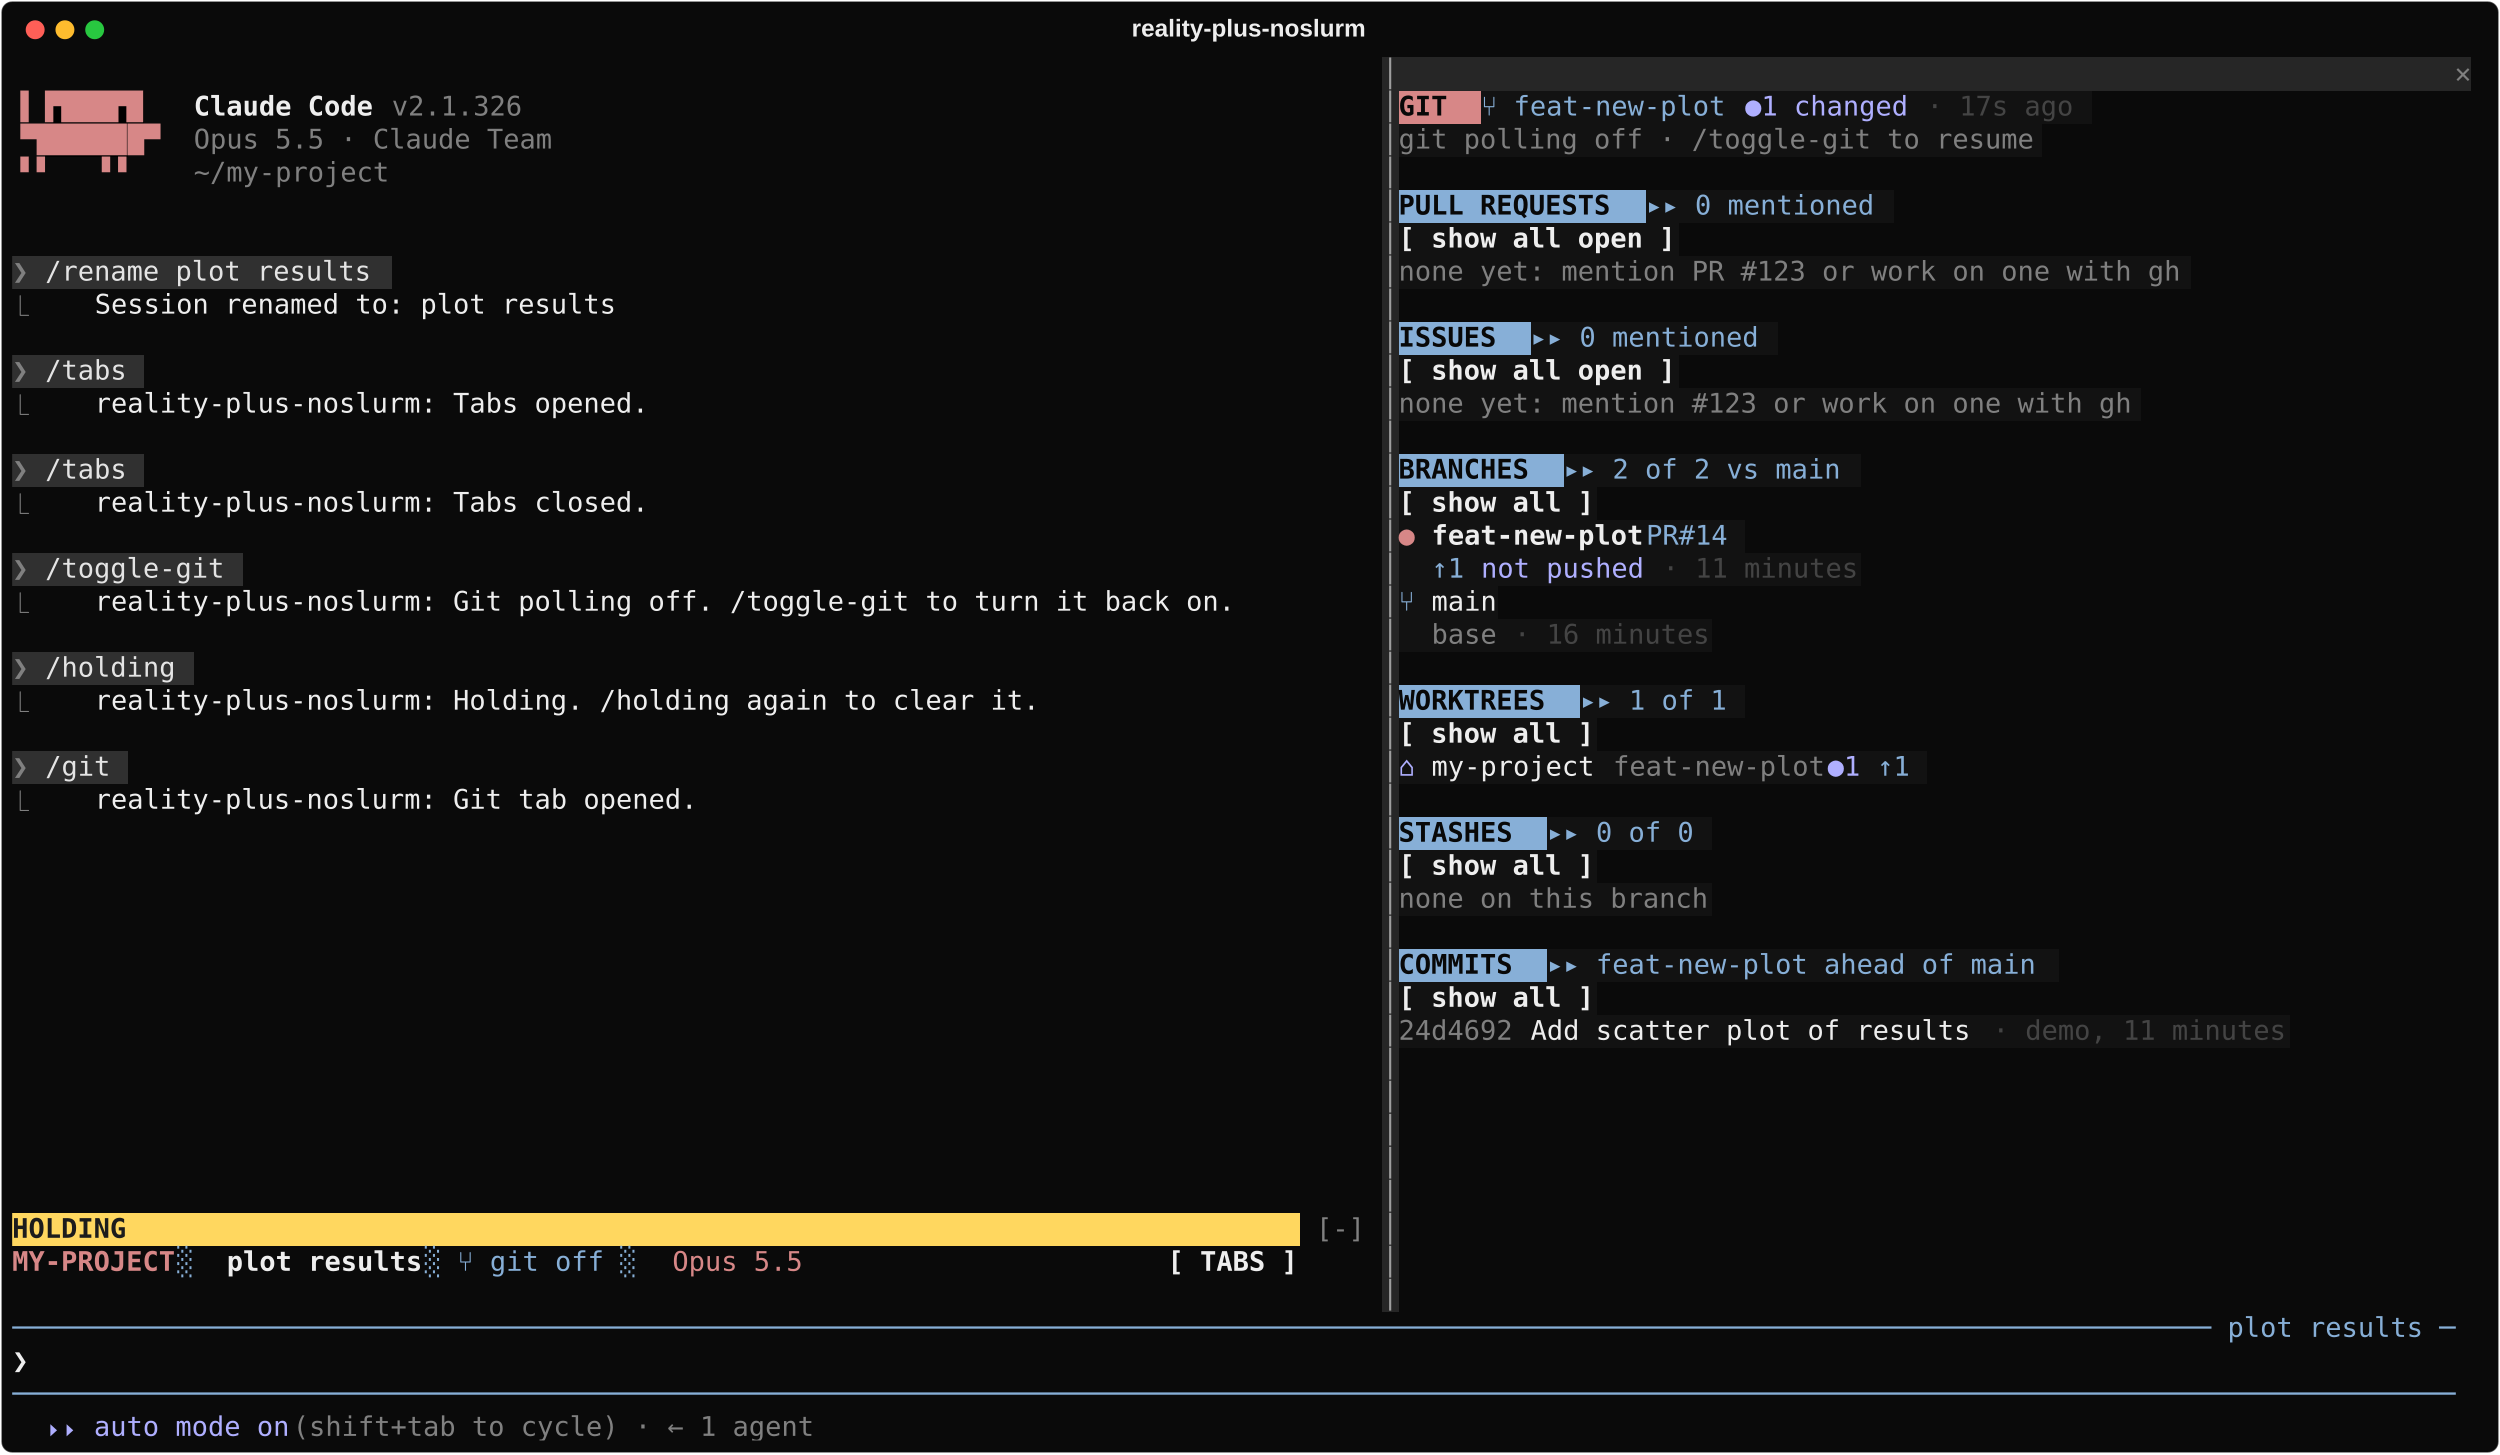
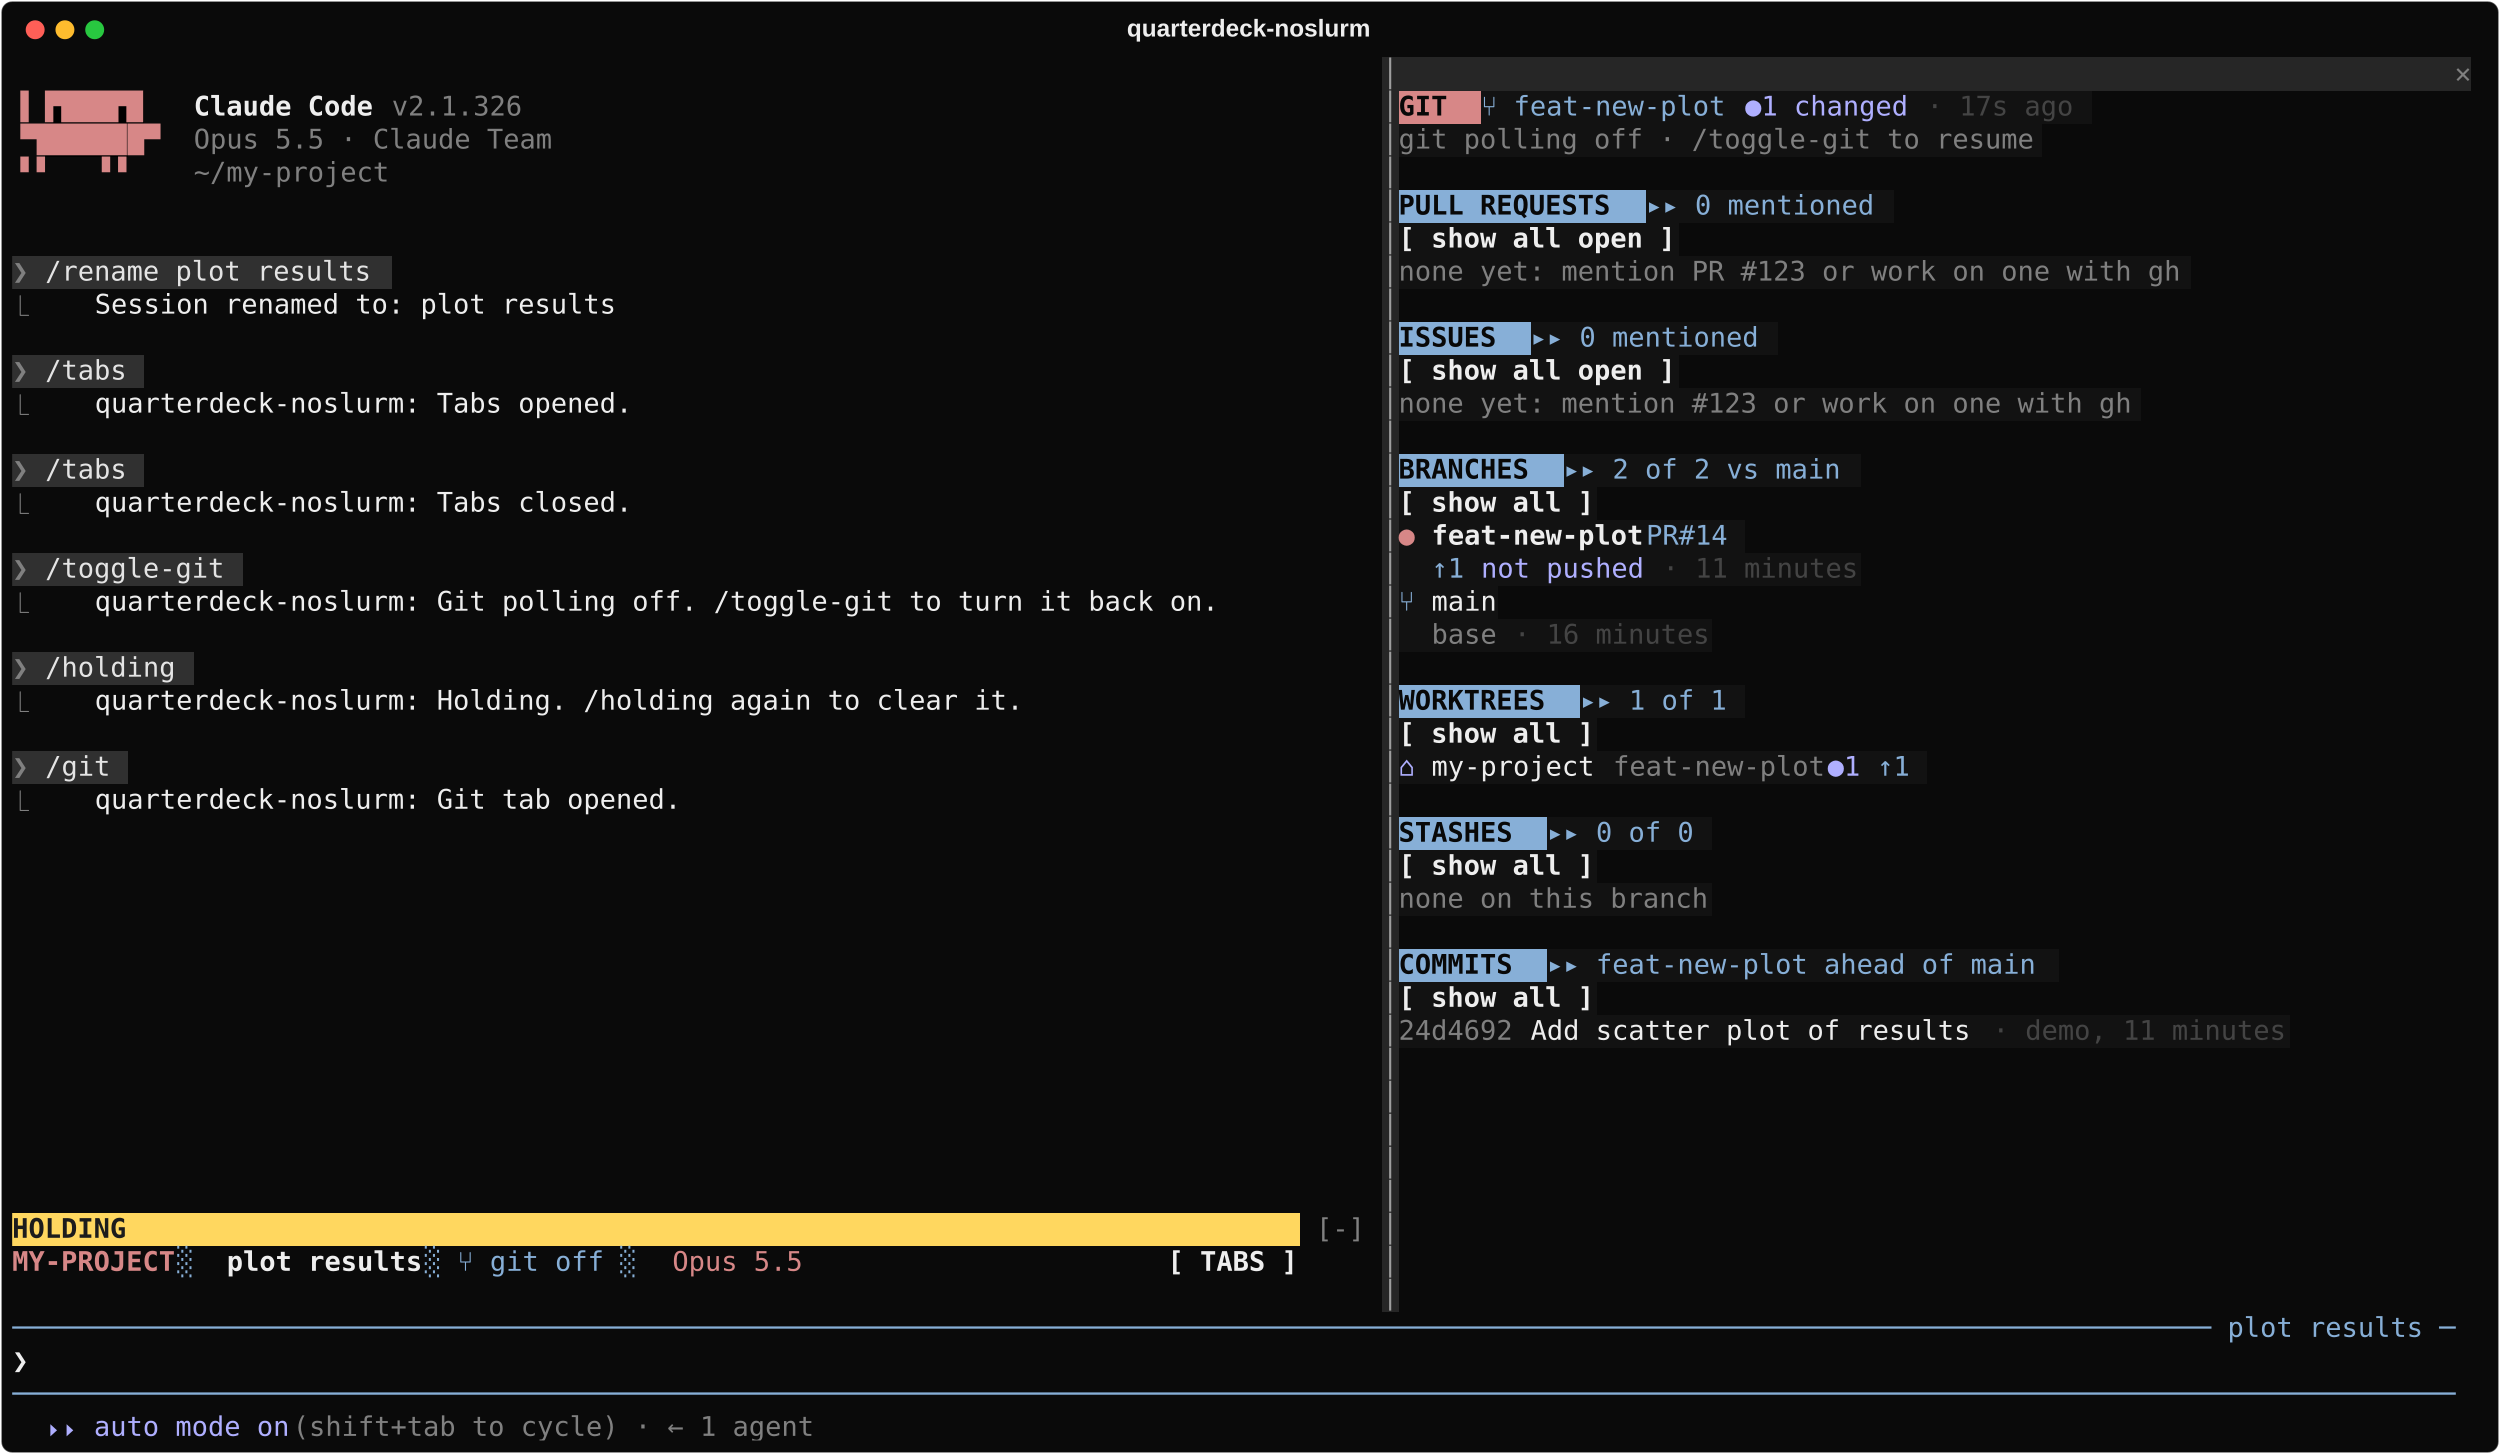
<svg xmlns="http://www.w3.org/2000/svg" class="rich-terminal" viewBox="0 0 1848 1074.8">
  <style>

    @font-face {
        font-family: "Fira Code";
        src: local("FiraCode-Regular"),
                url("https://cdnjs.cloudflare.com/ajax/libs/firacode/6.2.0/woff2/FiraCode-Regular.woff2") format("woff2"),
                url("https://cdnjs.cloudflare.com/ajax/libs/firacode/6.2.0/woff/FiraCode-Regular.woff") format("woff");
        font-style: normal;
        font-weight: 400;
    }
    @font-face {
        font-family: "Fira Code";
        src: local("FiraCode-Bold"),
                url("https://cdnjs.cloudflare.com/ajax/libs/firacode/6.2.0/woff2/FiraCode-Bold.woff2") format("woff2"),
                url("https://cdnjs.cloudflare.com/ajax/libs/firacode/6.2.0/woff/FiraCode-Bold.woff") format("woff");
        font-style: bold;
        font-weight: 700;
    }

    .terminal-2379753113-matrix {
        font-family: Fira Code, monospace;
        font-size: 20px;
        line-height: 24.4px;
        font-variant-east-asian: full-width;
    }

    .terminal-2379753113-title {
        font-size: 18px;
        font-weight: bold;
        font-family: arial;
    }

    .terminal-2379753113-r1 { fill: #eeeeee }
.terminal-2379753113-r2 { fill: #9e9e9e }
.terminal-2379753113-r3 { fill: #808080 }
.terminal-2379753113-r4 { fill: #d78787 }
.terminal-2379753113-r5 { fill: #eeeeee;font-weight: bold }
.terminal-2379753113-r6 { fill: #080808;font-weight: bold }
.terminal-2379753113-r7 { fill: #87afd7 }
.terminal-2379753113-r8 { fill: #afafff }
.terminal-2379753113-r9 { fill: #444444 }
.terminal-2379753113-r10 { fill: #e4e4e4 }
.terminal-2379753113-r11 { fill: #1c1c1c;font-weight: bold }
.terminal-2379753113-r12 { fill: #d78787;font-weight: bold }
    </style>
  <defs>
    <clipPath id="terminal-2379753113-clip-terminal">
      <rect x="0" y="0" width="1829.0" height="1023.8" />
    </clipPath>
    <clipPath id="terminal-2379753113-line-0">
      <rect x="0" y="1.5" width="1830" height="24.65" />
    </clipPath>
    <clipPath id="terminal-2379753113-line-1">
      <rect x="0" y="25.9" width="1830" height="24.65" />
    </clipPath>
    <clipPath id="terminal-2379753113-line-2">
      <rect x="0" y="50.3" width="1830" height="24.65" />
    </clipPath>
    <clipPath id="terminal-2379753113-line-3">
      <rect x="0" y="74.7" width="1830" height="24.65" />
    </clipPath>
    <clipPath id="terminal-2379753113-line-4">
      <rect x="0" y="99.1" width="1830" height="24.65" />
    </clipPath>
    <clipPath id="terminal-2379753113-line-5">
      <rect x="0" y="123.5" width="1830" height="24.65" />
    </clipPath>
    <clipPath id="terminal-2379753113-line-6">
      <rect x="0" y="147.9" width="1830" height="24.65" />
    </clipPath>
    <clipPath id="terminal-2379753113-line-7">
      <rect x="0" y="172.3" width="1830" height="24.65" />
    </clipPath>
    <clipPath id="terminal-2379753113-line-8">
      <rect x="0" y="196.7" width="1830" height="24.65" />
    </clipPath>
    <clipPath id="terminal-2379753113-line-9">
      <rect x="0" y="221.1" width="1830" height="24.65" />
    </clipPath>
    <clipPath id="terminal-2379753113-line-10">
      <rect x="0" y="245.5" width="1830" height="24.65" />
    </clipPath>
    <clipPath id="terminal-2379753113-line-11">
      <rect x="0" y="269.9" width="1830" height="24.65" />
    </clipPath>
    <clipPath id="terminal-2379753113-line-12">
      <rect x="0" y="294.3" width="1830" height="24.65" />
    </clipPath>
    <clipPath id="terminal-2379753113-line-13">
      <rect x="0" y="318.7" width="1830" height="24.65" />
    </clipPath>
    <clipPath id="terminal-2379753113-line-14">
      <rect x="0" y="343.1" width="1830" height="24.65" />
    </clipPath>
    <clipPath id="terminal-2379753113-line-15">
      <rect x="0" y="367.5" width="1830" height="24.65" />
    </clipPath>
    <clipPath id="terminal-2379753113-line-16">
      <rect x="0" y="391.9" width="1830" height="24.65" />
    </clipPath>
    <clipPath id="terminal-2379753113-line-17">
      <rect x="0" y="416.3" width="1830" height="24.65" />
    </clipPath>
    <clipPath id="terminal-2379753113-line-18">
      <rect x="0" y="440.7" width="1830" height="24.65" />
    </clipPath>
    <clipPath id="terminal-2379753113-line-19">
      <rect x="0" y="465.1" width="1830" height="24.65" />
    </clipPath>
    <clipPath id="terminal-2379753113-line-20">
      <rect x="0" y="489.5" width="1830" height="24.65" />
    </clipPath>
    <clipPath id="terminal-2379753113-line-21">
      <rect x="0" y="513.9" width="1830" height="24.65" />
    </clipPath>
    <clipPath id="terminal-2379753113-line-22">
      <rect x="0" y="538.3" width="1830" height="24.65" />
    </clipPath>
    <clipPath id="terminal-2379753113-line-23">
      <rect x="0" y="562.7" width="1830" height="24.65" />
    </clipPath>
    <clipPath id="terminal-2379753113-line-24">
      <rect x="0" y="587.1" width="1830" height="24.65" />
    </clipPath>
    <clipPath id="terminal-2379753113-line-25">
      <rect x="0" y="611.5" width="1830" height="24.65" />
    </clipPath>
    <clipPath id="terminal-2379753113-line-26">
      <rect x="0" y="635.9" width="1830" height="24.65" />
    </clipPath>
    <clipPath id="terminal-2379753113-line-27">
      <rect x="0" y="660.3" width="1830" height="24.65" />
    </clipPath>
    <clipPath id="terminal-2379753113-line-28">
      <rect x="0" y="684.7" width="1830" height="24.65" />
    </clipPath>
    <clipPath id="terminal-2379753113-line-29">
      <rect x="0" y="709.1" width="1830" height="24.65" />
    </clipPath>
    <clipPath id="terminal-2379753113-line-30">
      <rect x="0" y="733.5" width="1830" height="24.65" />
    </clipPath>
    <clipPath id="terminal-2379753113-line-31">
      <rect x="0" y="757.9" width="1830" height="24.65" />
    </clipPath>
    <clipPath id="terminal-2379753113-line-32">
      <rect x="0" y="782.3" width="1830" height="24.65" />
    </clipPath>
    <clipPath id="terminal-2379753113-line-33">
      <rect x="0" y="806.7" width="1830" height="24.65" />
    </clipPath>
    <clipPath id="terminal-2379753113-line-34">
      <rect x="0" y="831.1" width="1830" height="24.65" />
    </clipPath>
    <clipPath id="terminal-2379753113-line-35">
      <rect x="0" y="855.5" width="1830" height="24.65" />
    </clipPath>
    <clipPath id="terminal-2379753113-line-36">
      <rect x="0" y="879.9" width="1830" height="24.65" />
    </clipPath>
    <clipPath id="terminal-2379753113-line-37">
      <rect x="0" y="904.3" width="1830" height="24.65" />
    </clipPath>
    <clipPath id="terminal-2379753113-line-38">
      <rect x="0" y="928.7" width="1830" height="24.65" />
    </clipPath>
    <clipPath id="terminal-2379753113-line-39">
      <rect x="0" y="953.1" width="1830" height="24.65" />
    </clipPath>
    <clipPath id="terminal-2379753113-line-40">
      <rect x="0" y="977.5" width="1830" height="24.65" />
    </clipPath>
  </defs>
  <rect fill="#0a0a0a" stroke="rgba(255,255,255,0.35)" stroke-width="1" x="1" y="1" width="1846" height="1072.8" rx="8" />
-   <text class="terminal-2379753113-title" fill="#eeeeee" text-anchor="middle" x="923" y="27">reality-plus-noslurm</text>
+   <text class="terminal-2379753113-title" fill="#eeeeee" text-anchor="middle" x="923" y="27">quarterdeck-noslurm</text>
  <g transform="translate(26,22)">
    <circle cx="0" cy="0" r="7" fill="#ff5f57" />
    <circle cx="22" cy="0" r="7" fill="#febc2e" />
    <circle cx="44" cy="0" r="7" fill="#28c840" />
  </g>
  <g transform="translate(9, 41)" clip-path="url(#terminal-2379753113-clip-terminal)">
    <rect fill="#262626" x="1012.6" y="1.5" width="12.2" height="24.65" shape-rendering="crispEdges" />
    <rect fill="#262626" x="1024.8" y="1.5" width="780.8" height="24.65" shape-rendering="crispEdges" />
    <rect fill="#262626" x="1805.6" y="1.5" width="12.2" height="24.65" shape-rendering="crispEdges" />
    <rect fill="#000000" x="24.4" y="25.9" width="73.2" height="24.65" shape-rendering="crispEdges" />
    <rect fill="#262626" x="1012.6" y="25.9" width="12.2" height="24.65" shape-rendering="crispEdges" />
    <rect fill="#d78787" x="1024.8" y="25.9" width="61" height="24.65" shape-rendering="crispEdges" />
    <rect fill="#121212" x="1085.8" y="25.9" width="195.2" height="24.65" shape-rendering="crispEdges" />
    <rect fill="#121212" x="1281" y="25.9" width="134.2" height="24.65" shape-rendering="crispEdges" />
    <rect fill="#121212" x="1415.2" y="25.9" width="122" height="24.65" shape-rendering="crispEdges" />
    <rect fill="#000000" x="24.4" y="50.3" width="61" height="24.65" shape-rendering="crispEdges" />
    <rect fill="#262626" x="1012.6" y="50.3" width="12.2" height="24.65" shape-rendering="crispEdges" />
    <rect fill="#121212" x="1024.8" y="50.3" width="475.8" height="24.65" shape-rendering="crispEdges" />
    <rect fill="#262626" x="1012.6" y="74.7" width="12.2" height="24.65" shape-rendering="crispEdges" />
    <rect fill="#262626" x="1012.6" y="99.1" width="12.2" height="24.65" shape-rendering="crispEdges" />
    <rect fill="#87afd7" x="1024.8" y="99.1" width="183" height="24.65" shape-rendering="crispEdges" />
    <rect fill="#121212" x="1207.8" y="99.1" width="183" height="24.65" shape-rendering="crispEdges" />
    <rect fill="#262626" x="1012.6" y="123.5" width="12.2" height="24.65" shape-rendering="crispEdges" />
    <rect fill="#121212" x="1024.8" y="123.5" width="207.4" height="24.65" shape-rendering="crispEdges" />
    <rect fill="#303030" x="0" y="147.9" width="12.2" height="24.65" shape-rendering="crispEdges" />
    <rect fill="#303030" x="12.2" y="147.9" width="12.2" height="24.65" shape-rendering="crispEdges" />
    <rect fill="#303030" x="24.4" y="147.9" width="244" height="24.65" shape-rendering="crispEdges" />
    <rect fill="#303030" x="268.4" y="147.9" width="12.2" height="24.65" shape-rendering="crispEdges" />
    <rect fill="#262626" x="1012.6" y="147.9" width="12.2" height="24.65" shape-rendering="crispEdges" />
    <rect fill="#121212" x="1024.8" y="147.9" width="585.6" height="24.65" shape-rendering="crispEdges" />
    <rect fill="#262626" x="1012.6" y="172.3" width="12.2" height="24.65" shape-rendering="crispEdges" />
    <rect fill="#262626" x="1012.6" y="196.7" width="12.2" height="24.65" shape-rendering="crispEdges" />
    <rect fill="#87afd7" x="1024.8" y="196.7" width="97.6" height="24.65" shape-rendering="crispEdges" />
    <rect fill="#121212" x="1122.4" y="196.7" width="183" height="24.65" shape-rendering="crispEdges" />
    <rect fill="#303030" x="0" y="221.1" width="12.2" height="24.65" shape-rendering="crispEdges" />
    <rect fill="#303030" x="12.2" y="221.1" width="12.2" height="24.65" shape-rendering="crispEdges" />
    <rect fill="#303030" x="24.4" y="221.1" width="61" height="24.65" shape-rendering="crispEdges" />
    <rect fill="#303030" x="85.4" y="221.1" width="12.2" height="24.65" shape-rendering="crispEdges" />
    <rect fill="#262626" x="1012.6" y="221.1" width="12.2" height="24.65" shape-rendering="crispEdges" />
    <rect fill="#121212" x="1024.8" y="221.1" width="207.4" height="24.65" shape-rendering="crispEdges" />
    <rect fill="#262626" x="1012.6" y="245.5" width="12.2" height="24.65" shape-rendering="crispEdges" />
    <rect fill="#121212" x="1024.8" y="245.5" width="549" height="24.65" shape-rendering="crispEdges" />
    <rect fill="#262626" x="1012.6" y="269.9" width="12.2" height="24.65" shape-rendering="crispEdges" />
    <rect fill="#303030" x="0" y="294.3" width="12.2" height="24.65" shape-rendering="crispEdges" />
    <rect fill="#303030" x="12.2" y="294.3" width="12.2" height="24.65" shape-rendering="crispEdges" />
    <rect fill="#303030" x="24.4" y="294.3" width="61" height="24.65" shape-rendering="crispEdges" />
    <rect fill="#303030" x="85.4" y="294.3" width="12.2" height="24.65" shape-rendering="crispEdges" />
    <rect fill="#262626" x="1012.6" y="294.3" width="12.2" height="24.65" shape-rendering="crispEdges" />
    <rect fill="#87afd7" x="1024.8" y="294.3" width="122" height="24.65" shape-rendering="crispEdges" />
    <rect fill="#121212" x="1146.8" y="294.3" width="219.6" height="24.65" shape-rendering="crispEdges" />
    <rect fill="#262626" x="1012.6" y="318.7" width="12.2" height="24.65" shape-rendering="crispEdges" />
    <rect fill="#121212" x="1024.8" y="318.7" width="146.4" height="24.65" shape-rendering="crispEdges" />
    <rect fill="#262626" x="1012.6" y="343.1" width="12.2" height="24.65" shape-rendering="crispEdges" />
    <rect fill="#121212" x="1024.8" y="343.1" width="24.4" height="24.65" shape-rendering="crispEdges" />
    <rect fill="#121212" x="1049.2" y="343.1" width="158.6" height="24.65" shape-rendering="crispEdges" />
    <rect fill="#121212" x="1207.8" y="343.1" width="73.2" height="24.65" shape-rendering="crispEdges" />
    <rect fill="#303030" x="0" y="367.5" width="12.2" height="24.65" shape-rendering="crispEdges" />
    <rect fill="#303030" x="12.2" y="367.5" width="12.2" height="24.65" shape-rendering="crispEdges" />
    <rect fill="#303030" x="24.4" y="367.5" width="134.2" height="24.65" shape-rendering="crispEdges" />
    <rect fill="#303030" x="158.6" y="367.5" width="12.2" height="24.65" shape-rendering="crispEdges" />
    <rect fill="#262626" x="1012.6" y="367.5" width="12.2" height="24.65" shape-rendering="crispEdges" />
    <rect fill="#121212" x="1024.8" y="367.5" width="24.4" height="24.65" shape-rendering="crispEdges" />
    <rect fill="#121212" x="1049.2" y="367.5" width="36.6" height="24.65" shape-rendering="crispEdges" />
    <rect fill="#121212" x="1085.8" y="367.5" width="134.2" height="24.65" shape-rendering="crispEdges" />
    <rect fill="#121212" x="1220" y="367.5" width="146.4" height="24.65" shape-rendering="crispEdges" />
    <rect fill="#262626" x="1012.6" y="391.9" width="12.2" height="24.65" shape-rendering="crispEdges" />
    <rect fill="#121212" x="1024.8" y="391.9" width="24.4" height="24.65" shape-rendering="crispEdges" />
    <rect fill="#121212" x="1049.2" y="391.9" width="48.8" height="24.65" shape-rendering="crispEdges" />
    <rect fill="#262626" x="1012.6" y="416.3" width="12.2" height="24.65" shape-rendering="crispEdges" />
    <rect fill="#121212" x="1024.8" y="416.3" width="24.4" height="24.65" shape-rendering="crispEdges" />
    <rect fill="#121212" x="1049.2" y="416.3" width="61" height="24.65" shape-rendering="crispEdges" />
    <rect fill="#121212" x="1110.2" y="416.3" width="146.4" height="24.65" shape-rendering="crispEdges" />
    <rect fill="#303030" x="0" y="440.7" width="12.2" height="24.65" shape-rendering="crispEdges" />
    <rect fill="#303030" x="12.2" y="440.7" width="12.2" height="24.65" shape-rendering="crispEdges" />
    <rect fill="#303030" x="24.4" y="440.7" width="97.6" height="24.65" shape-rendering="crispEdges" />
    <rect fill="#303030" x="122" y="440.7" width="12.2" height="24.65" shape-rendering="crispEdges" />
    <rect fill="#262626" x="1012.6" y="440.7" width="12.2" height="24.65" shape-rendering="crispEdges" />
    <rect fill="#262626" x="1012.6" y="465.1" width="12.2" height="24.65" shape-rendering="crispEdges" />
    <rect fill="#87afd7" x="1024.8" y="465.1" width="134.2" height="24.65" shape-rendering="crispEdges" />
    <rect fill="#121212" x="1159" y="465.1" width="122" height="24.65" shape-rendering="crispEdges" />
    <rect fill="#262626" x="1012.6" y="489.5" width="12.2" height="24.65" shape-rendering="crispEdges" />
    <rect fill="#121212" x="1024.8" y="489.5" width="146.4" height="24.65" shape-rendering="crispEdges" />
    <rect fill="#303030" x="0" y="513.9" width="12.2" height="24.65" shape-rendering="crispEdges" />
    <rect fill="#303030" x="12.2" y="513.9" width="12.2" height="24.65" shape-rendering="crispEdges" />
    <rect fill="#303030" x="24.4" y="513.9" width="48.8" height="24.65" shape-rendering="crispEdges" />
    <rect fill="#303030" x="73.2" y="513.9" width="12.2" height="24.65" shape-rendering="crispEdges" />
    <rect fill="#262626" x="1012.6" y="513.9" width="12.2" height="24.65" shape-rendering="crispEdges" />
    <rect fill="#121212" x="1024.8" y="513.9" width="24.4" height="24.65" shape-rendering="crispEdges" />
    <rect fill="#121212" x="1049.2" y="513.9" width="134.2" height="24.65" shape-rendering="crispEdges" />
    <rect fill="#121212" x="1183.4" y="513.9" width="158.6" height="24.65" shape-rendering="crispEdges" />
    <rect fill="#121212" x="1342" y="513.9" width="36.6" height="24.65" shape-rendering="crispEdges" />
    <rect fill="#121212" x="1378.6" y="513.9" width="36.6" height="24.65" shape-rendering="crispEdges" />
    <rect fill="#262626" x="1012.6" y="538.3" width="12.2" height="24.65" shape-rendering="crispEdges" />
    <rect fill="#262626" x="1012.6" y="562.7" width="12.2" height="24.65" shape-rendering="crispEdges" />
    <rect fill="#87afd7" x="1024.8" y="562.7" width="109.8" height="24.65" shape-rendering="crispEdges" />
    <rect fill="#121212" x="1134.6" y="562.7" width="122" height="24.65" shape-rendering="crispEdges" />
    <rect fill="#262626" x="1012.6" y="587.1" width="12.2" height="24.65" shape-rendering="crispEdges" />
    <rect fill="#121212" x="1024.8" y="587.1" width="146.4" height="24.65" shape-rendering="crispEdges" />
    <rect fill="#262626" x="1012.6" y="611.5" width="12.2" height="24.65" shape-rendering="crispEdges" />
    <rect fill="#121212" x="1024.8" y="611.5" width="231.8" height="24.65" shape-rendering="crispEdges" />
    <rect fill="#262626" x="1012.6" y="635.9" width="12.2" height="24.65" shape-rendering="crispEdges" />
    <rect fill="#262626" x="1012.6" y="660.3" width="12.2" height="24.65" shape-rendering="crispEdges" />
    <rect fill="#87afd7" x="1024.8" y="660.3" width="109.8" height="24.65" shape-rendering="crispEdges" />
    <rect fill="#121212" x="1134.6" y="660.3" width="378.2" height="24.65" shape-rendering="crispEdges" />
    <rect fill="#262626" x="1012.6" y="684.7" width="12.2" height="24.65" shape-rendering="crispEdges" />
    <rect fill="#121212" x="1024.8" y="684.7" width="146.4" height="24.65" shape-rendering="crispEdges" />
    <rect fill="#262626" x="1012.6" y="709.1" width="12.2" height="24.65" shape-rendering="crispEdges" />
    <rect fill="#121212" x="1024.8" y="709.1" width="97.6" height="24.65" shape-rendering="crispEdges" />
    <rect fill="#121212" x="1122.4" y="709.1" width="341.6" height="24.65" shape-rendering="crispEdges" />
    <rect fill="#121212" x="1464" y="709.1" width="219.6" height="24.65" shape-rendering="crispEdges" />
    <rect fill="#262626" x="1012.6" y="733.5" width="12.2" height="24.65" shape-rendering="crispEdges" />
    <rect fill="#262626" x="1012.6" y="757.9" width="12.2" height="24.65" shape-rendering="crispEdges" />
    <rect fill="#262626" x="1012.6" y="782.3" width="12.2" height="24.65" shape-rendering="crispEdges" />
    <rect fill="#262626" x="1012.6" y="806.7" width="12.2" height="24.65" shape-rendering="crispEdges" />
    <rect fill="#262626" x="1012.6" y="831.1" width="12.2" height="24.65" shape-rendering="crispEdges" />
    <rect fill="#ffd75f" x="0" y="855.5" width="951.6" height="24.65" shape-rendering="crispEdges" />
    <rect fill="#262626" x="1012.6" y="855.5" width="12.2" height="24.65" shape-rendering="crispEdges" />
    <rect fill="#262626" x="1012.6" y="879.9" width="12.2" height="24.65" shape-rendering="crispEdges" />
    <rect fill="#262626" x="1012.6" y="904.3" width="12.2" height="24.65" shape-rendering="crispEdges" />
    <g class="terminal-2379753113-matrix">
      <text class="terminal-2379753113-r2" x="1012.6" y="20" textLength="12.2" clip-path="url(#terminal-2379753113-line-0)">│</text>
      <text class="terminal-2379753113-r3" x="1805.6" y="20" textLength="12.2" clip-path="url(#terminal-2379753113-line-0)">✕</text>
      <text class="terminal-2379753113-r1" x="1830" y="20" textLength="12.2" clip-path="url(#terminal-2379753113-line-0)">
</text>
      <text class="terminal-2379753113-r4" x="0" y="44.4" textLength="24.4" clip-path="url(#terminal-2379753113-line-1)"> ▐</text>
      <text class="terminal-2379753113-r4" x="24.4" y="44.4" textLength="73.2" clip-path="url(#terminal-2379753113-line-1)">▛███▛█</text>
      <text class="terminal-2379753113-r5" x="134.2" y="44.4" textLength="134.2" clip-path="url(#terminal-2379753113-line-1)">Claude Code</text>
      <text class="terminal-2379753113-r3" x="280.6" y="44.4" textLength="97.6" clip-path="url(#terminal-2379753113-line-1)">v2.1.326</text>
      <text class="terminal-2379753113-r2" x="1012.6" y="44.4" textLength="12.2" clip-path="url(#terminal-2379753113-line-1)">│</text>
      <text class="terminal-2379753113-r6" x="1024.8" y="44.4" textLength="61" clip-path="url(#terminal-2379753113-line-1)"> GIT </text>
      <text class="terminal-2379753113-r7" x="1085.8" y="44.4" textLength="195.2" clip-path="url(#terminal-2379753113-line-1)"> ⑂ feat-new-plot</text>
      <text class="terminal-2379753113-r8" x="1281" y="44.4" textLength="134.2" clip-path="url(#terminal-2379753113-line-1)"> ●1 changed</text>
      <text class="terminal-2379753113-r9" x="1415.2" y="44.4" textLength="122" clip-path="url(#terminal-2379753113-line-1)"> · 17s ago</text>
      <text class="terminal-2379753113-r1" x="1830" y="44.4" textLength="12.2" clip-path="url(#terminal-2379753113-line-1)">
</text>
      <text class="terminal-2379753113-r4" x="0" y="68.8" textLength="24.4" clip-path="url(#terminal-2379753113-line-2)">▝▜</text>
      <text class="terminal-2379753113-r4" x="24.4" y="68.8" textLength="61" clip-path="url(#terminal-2379753113-line-2)">█████</text>
      <text class="terminal-2379753113-r4" x="85.4" y="68.8" textLength="24.4" clip-path="url(#terminal-2379753113-line-2)">█▀</text>
      <text class="terminal-2379753113-r3" x="134.2" y="68.8" textLength="268.4" clip-path="url(#terminal-2379753113-line-2)">Opus 5.5 · Claude Team</text>
      <text class="terminal-2379753113-r2" x="1012.6" y="68.8" textLength="12.2" clip-path="url(#terminal-2379753113-line-2)">│</text>
      <text class="terminal-2379753113-r3" x="1024.8" y="68.8" textLength="475.8" clip-path="url(#terminal-2379753113-line-2)">git polling off · /toggle-git to resume</text>
      <text class="terminal-2379753113-r1" x="1830" y="68.8" textLength="12.2" clip-path="url(#terminal-2379753113-line-2)">
</text>
      <text class="terminal-2379753113-r4" x="0" y="93.2" textLength="109.8" clip-path="url(#terminal-2379753113-line-3)"> ▝▝   ▝▝ </text>
      <text class="terminal-2379753113-r3" x="134.2" y="93.2" textLength="805.2" clip-path="url(#terminal-2379753113-line-3)">~/my-project                                                      </text>
      <text class="terminal-2379753113-r2" x="1012.6" y="93.2" textLength="12.2" clip-path="url(#terminal-2379753113-line-3)">│</text>
      <text class="terminal-2379753113-r1" x="1830" y="93.2" textLength="12.2" clip-path="url(#terminal-2379753113-line-3)">
</text>
      <text class="terminal-2379753113-r2" x="1012.6" y="117.6" textLength="12.2" clip-path="url(#terminal-2379753113-line-4)">│</text>
      <text class="terminal-2379753113-r6" x="1024.8" y="117.6" textLength="183" clip-path="url(#terminal-2379753113-line-4)"> PULL REQUESTS </text>
      <text class="terminal-2379753113-r7" x="1207.8" y="117.6" textLength="183" clip-path="url(#terminal-2379753113-line-4)"> ▸▸ 0 mentioned</text>
      <text class="terminal-2379753113-r1" x="1830" y="117.6" textLength="12.2" clip-path="url(#terminal-2379753113-line-4)">
</text>
      <text class="terminal-2379753113-r2" x="1012.6" y="142" textLength="12.2" clip-path="url(#terminal-2379753113-line-5)">│</text>
      <text class="terminal-2379753113-r5" x="1024.8" y="142" textLength="207.4" clip-path="url(#terminal-2379753113-line-5)">[ show all open ]</text>
      <text class="terminal-2379753113-r1" x="1830" y="142" textLength="12.2" clip-path="url(#terminal-2379753113-line-5)">
</text>
      <text class="terminal-2379753113-r3" x="0" y="166.4" textLength="12.2" clip-path="url(#terminal-2379753113-line-6)">❯</text>
      <text class="terminal-2379753113-r10" x="24.4" y="166.4" textLength="244" clip-path="url(#terminal-2379753113-line-6)">/rename plot results</text>
      <text class="terminal-2379753113-r2" x="1012.6" y="166.4" textLength="12.2" clip-path="url(#terminal-2379753113-line-6)">│</text>
      <text class="terminal-2379753113-r3" x="1024.8" y="166.4" textLength="585.6" clip-path="url(#terminal-2379753113-line-6)">none yet: mention PR #123 or work on one with gh</text>
      <text class="terminal-2379753113-r1" x="1830" y="166.4" textLength="12.2" clip-path="url(#terminal-2379753113-line-6)">
</text>
      <text class="terminal-2379753113-r3" x="0" y="190.8" textLength="61" clip-path="url(#terminal-2379753113-line-7)">  ⎿  </text>
      <text class="terminal-2379753113-r1" x="61" y="190.8" textLength="951.6" clip-path="url(#terminal-2379753113-line-7)">Session renamed to: plot results                                              </text>
      <text class="terminal-2379753113-r2" x="1012.6" y="190.8" textLength="12.2" clip-path="url(#terminal-2379753113-line-7)">│</text>
      <text class="terminal-2379753113-r1" x="1830" y="190.8" textLength="12.2" clip-path="url(#terminal-2379753113-line-7)">
</text>
      <text class="terminal-2379753113-r2" x="1012.6" y="215.2" textLength="12.2" clip-path="url(#terminal-2379753113-line-8)">│</text>
      <text class="terminal-2379753113-r6" x="1024.8" y="215.2" textLength="97.6" clip-path="url(#terminal-2379753113-line-8)"> ISSUES </text>
      <text class="terminal-2379753113-r7" x="1122.4" y="215.2" textLength="183" clip-path="url(#terminal-2379753113-line-8)"> ▸▸ 0 mentioned</text>
      <text class="terminal-2379753113-r1" x="1830" y="215.2" textLength="12.2" clip-path="url(#terminal-2379753113-line-8)">
</text>
      <text class="terminal-2379753113-r3" x="0" y="239.6" textLength="12.2" clip-path="url(#terminal-2379753113-line-9)">❯</text>
      <text class="terminal-2379753113-r10" x="24.4" y="239.6" textLength="61" clip-path="url(#terminal-2379753113-line-9)">/tabs</text>
      <text class="terminal-2379753113-r2" x="1012.6" y="239.6" textLength="12.2" clip-path="url(#terminal-2379753113-line-9)">│</text>
      <text class="terminal-2379753113-r5" x="1024.8" y="239.6" textLength="207.4" clip-path="url(#terminal-2379753113-line-9)">[ show all open ]</text>
      <text class="terminal-2379753113-r1" x="1830" y="239.6" textLength="12.2" clip-path="url(#terminal-2379753113-line-9)">
</text>
      <text class="terminal-2379753113-r3" x="0" y="264" textLength="61" clip-path="url(#terminal-2379753113-line-10)">  ⎿  </text>
-       <text class="terminal-2379753113-r1" x="61" y="264" textLength="951.6" clip-path="url(#terminal-2379753113-line-10)">reality-plus-noslurm: Tabs opened.                                            </text>
+       <text class="terminal-2379753113-r1" x="61" y="264" textLength="951.6" clip-path="url(#terminal-2379753113-line-10)">quarterdeck-noslurm: Tabs opened.                                            </text>
      <text class="terminal-2379753113-r2" x="1012.6" y="264" textLength="12.2" clip-path="url(#terminal-2379753113-line-10)">│</text>
      <text class="terminal-2379753113-r3" x="1024.8" y="264" textLength="549" clip-path="url(#terminal-2379753113-line-10)">none yet: mention #123 or work on one with gh</text>
      <text class="terminal-2379753113-r1" x="1830" y="264" textLength="12.2" clip-path="url(#terminal-2379753113-line-10)">
</text>
      <text class="terminal-2379753113-r2" x="1012.6" y="288.4" textLength="12.2" clip-path="url(#terminal-2379753113-line-11)">│</text>
      <text class="terminal-2379753113-r1" x="1830" y="288.4" textLength="12.2" clip-path="url(#terminal-2379753113-line-11)">
</text>
      <text class="terminal-2379753113-r3" x="0" y="312.8" textLength="12.2" clip-path="url(#terminal-2379753113-line-12)">❯</text>
      <text class="terminal-2379753113-r10" x="24.4" y="312.8" textLength="61" clip-path="url(#terminal-2379753113-line-12)">/tabs</text>
      <text class="terminal-2379753113-r2" x="1012.6" y="312.8" textLength="12.2" clip-path="url(#terminal-2379753113-line-12)">│</text>
      <text class="terminal-2379753113-r6" x="1024.8" y="312.8" textLength="122" clip-path="url(#terminal-2379753113-line-12)"> BRANCHES </text>
      <text class="terminal-2379753113-r7" x="1146.8" y="312.8" textLength="219.6" clip-path="url(#terminal-2379753113-line-12)"> ▸▸ 2 of 2 vs main</text>
      <text class="terminal-2379753113-r1" x="1830" y="312.8" textLength="12.2" clip-path="url(#terminal-2379753113-line-12)">
</text>
      <text class="terminal-2379753113-r3" x="0" y="337.2" textLength="61" clip-path="url(#terminal-2379753113-line-13)">  ⎿  </text>
-       <text class="terminal-2379753113-r1" x="61" y="337.2" textLength="951.6" clip-path="url(#terminal-2379753113-line-13)">reality-plus-noslurm: Tabs closed.                                            </text>
+       <text class="terminal-2379753113-r1" x="61" y="337.2" textLength="951.6" clip-path="url(#terminal-2379753113-line-13)">quarterdeck-noslurm: Tabs closed.                                            </text>
      <text class="terminal-2379753113-r2" x="1012.6" y="337.2" textLength="12.2" clip-path="url(#terminal-2379753113-line-13)">│</text>
      <text class="terminal-2379753113-r5" x="1024.8" y="337.2" textLength="146.4" clip-path="url(#terminal-2379753113-line-13)">[ show all ]</text>
      <text class="terminal-2379753113-r1" x="1830" y="337.2" textLength="12.2" clip-path="url(#terminal-2379753113-line-13)">
</text>
      <text class="terminal-2379753113-r2" x="1012.6" y="361.6" textLength="12.2" clip-path="url(#terminal-2379753113-line-14)">│</text>
      <text class="terminal-2379753113-r4" x="1024.8" y="361.6" textLength="24.4" clip-path="url(#terminal-2379753113-line-14)">● </text>
      <text class="terminal-2379753113-r5" x="1049.2" y="361.6" textLength="158.6" clip-path="url(#terminal-2379753113-line-14)">feat-new-plot</text>
      <text class="terminal-2379753113-r7" x="1207.8" y="361.6" textLength="73.2" clip-path="url(#terminal-2379753113-line-14)"> PR#14</text>
      <text class="terminal-2379753113-r1" x="1830" y="361.6" textLength="12.2" clip-path="url(#terminal-2379753113-line-14)">
</text>
      <text class="terminal-2379753113-r3" x="0" y="386" textLength="12.2" clip-path="url(#terminal-2379753113-line-15)">❯</text>
      <text class="terminal-2379753113-r10" x="24.4" y="386" textLength="134.2" clip-path="url(#terminal-2379753113-line-15)">/toggle-git</text>
      <text class="terminal-2379753113-r2" x="1012.6" y="386" textLength="12.2" clip-path="url(#terminal-2379753113-line-15)">│</text>
      <text class="terminal-2379753113-r7" x="1049.2" y="386" textLength="36.6" clip-path="url(#terminal-2379753113-line-15)">↑1 </text>
      <text class="terminal-2379753113-r8" x="1085.8" y="386" textLength="134.2" clip-path="url(#terminal-2379753113-line-15)">not pushed </text>
      <text class="terminal-2379753113-r9" x="1220" y="386" textLength="146.4" clip-path="url(#terminal-2379753113-line-15)">· 11 minutes</text>
      <text class="terminal-2379753113-r1" x="1830" y="386" textLength="12.2" clip-path="url(#terminal-2379753113-line-15)">
</text>
      <text class="terminal-2379753113-r3" x="0" y="410.4" textLength="61" clip-path="url(#terminal-2379753113-line-16)">  ⎿  </text>
-       <text class="terminal-2379753113-r1" x="61" y="410.4" textLength="951.6" clip-path="url(#terminal-2379753113-line-16)">reality-plus-noslurm: Git polling off. /toggle-git to turn it back on.        </text>
+       <text class="terminal-2379753113-r1" x="61" y="410.4" textLength="951.6" clip-path="url(#terminal-2379753113-line-16)">quarterdeck-noslurm: Git polling off. /toggle-git to turn it back on.        </text>
      <text class="terminal-2379753113-r2" x="1012.6" y="410.4" textLength="12.2" clip-path="url(#terminal-2379753113-line-16)">│</text>
      <text class="terminal-2379753113-r7" x="1024.8" y="410.4" textLength="24.4" clip-path="url(#terminal-2379753113-line-16)">⑂ </text>
      <text class="terminal-2379753113-r1" x="1049.2" y="410.4" textLength="48.8" clip-path="url(#terminal-2379753113-line-16)">main</text>
      <text class="terminal-2379753113-r1" x="1830" y="410.4" textLength="12.2" clip-path="url(#terminal-2379753113-line-16)">
</text>
      <text class="terminal-2379753113-r2" x="1012.6" y="434.8" textLength="12.2" clip-path="url(#terminal-2379753113-line-17)">│</text>
      <text class="terminal-2379753113-r3" x="1049.2" y="434.8" textLength="61" clip-path="url(#terminal-2379753113-line-17)">base </text>
      <text class="terminal-2379753113-r9" x="1110.2" y="434.8" textLength="146.4" clip-path="url(#terminal-2379753113-line-17)">· 16 minutes</text>
      <text class="terminal-2379753113-r1" x="1830" y="434.8" textLength="12.2" clip-path="url(#terminal-2379753113-line-17)">
</text>
      <text class="terminal-2379753113-r3" x="0" y="459.2" textLength="12.2" clip-path="url(#terminal-2379753113-line-18)">❯</text>
      <text class="terminal-2379753113-r10" x="24.4" y="459.2" textLength="97.6" clip-path="url(#terminal-2379753113-line-18)">/holding</text>
      <text class="terminal-2379753113-r2" x="1012.6" y="459.2" textLength="12.2" clip-path="url(#terminal-2379753113-line-18)">│</text>
      <text class="terminal-2379753113-r1" x="1830" y="459.2" textLength="12.2" clip-path="url(#terminal-2379753113-line-18)">
</text>
      <text class="terminal-2379753113-r3" x="0" y="483.6" textLength="61" clip-path="url(#terminal-2379753113-line-19)">  ⎿  </text>
-       <text class="terminal-2379753113-r1" x="61" y="483.6" textLength="951.6" clip-path="url(#terminal-2379753113-line-19)">reality-plus-noslurm: Holding. /holding again to clear it.                    </text>
+       <text class="terminal-2379753113-r1" x="61" y="483.6" textLength="951.6" clip-path="url(#terminal-2379753113-line-19)">quarterdeck-noslurm: Holding. /holding again to clear it.                    </text>
      <text class="terminal-2379753113-r2" x="1012.6" y="483.6" textLength="12.2" clip-path="url(#terminal-2379753113-line-19)">│</text>
      <text class="terminal-2379753113-r6" x="1024.8" y="483.6" textLength="134.2" clip-path="url(#terminal-2379753113-line-19)"> WORKTREES </text>
      <text class="terminal-2379753113-r7" x="1159" y="483.6" textLength="122" clip-path="url(#terminal-2379753113-line-19)"> ▸▸ 1 of 1</text>
      <text class="terminal-2379753113-r1" x="1830" y="483.6" textLength="12.2" clip-path="url(#terminal-2379753113-line-19)">
</text>
      <text class="terminal-2379753113-r2" x="1012.6" y="508" textLength="12.2" clip-path="url(#terminal-2379753113-line-20)">│</text>
      <text class="terminal-2379753113-r5" x="1024.8" y="508" textLength="146.4" clip-path="url(#terminal-2379753113-line-20)">[ show all ]</text>
      <text class="terminal-2379753113-r1" x="1830" y="508" textLength="12.2" clip-path="url(#terminal-2379753113-line-20)">
</text>
      <text class="terminal-2379753113-r3" x="0" y="532.4" textLength="12.2" clip-path="url(#terminal-2379753113-line-21)">❯</text>
      <text class="terminal-2379753113-r10" x="24.4" y="532.4" textLength="48.8" clip-path="url(#terminal-2379753113-line-21)">/git</text>
      <text class="terminal-2379753113-r2" x="1012.6" y="532.4" textLength="12.2" clip-path="url(#terminal-2379753113-line-21)">│</text>
      <text class="terminal-2379753113-r8" x="1024.8" y="532.4" textLength="24.4" clip-path="url(#terminal-2379753113-line-21)">⌂ </text>
      <text class="terminal-2379753113-r1" x="1049.2" y="532.4" textLength="134.2" clip-path="url(#terminal-2379753113-line-21)">my-project </text>
      <text class="terminal-2379753113-r3" x="1183.4" y="532.4" textLength="158.6" clip-path="url(#terminal-2379753113-line-21)">feat-new-plot</text>
      <text class="terminal-2379753113-r8" x="1342" y="532.4" textLength="36.6" clip-path="url(#terminal-2379753113-line-21)"> ●1</text>
      <text class="terminal-2379753113-r7" x="1378.6" y="532.4" textLength="36.6" clip-path="url(#terminal-2379753113-line-21)"> ↑1</text>
      <text class="terminal-2379753113-r1" x="1830" y="532.4" textLength="12.2" clip-path="url(#terminal-2379753113-line-21)">
</text>
      <text class="terminal-2379753113-r3" x="0" y="556.8" textLength="61" clip-path="url(#terminal-2379753113-line-22)">  ⎿  </text>
-       <text class="terminal-2379753113-r1" x="61" y="556.8" textLength="951.6" clip-path="url(#terminal-2379753113-line-22)">reality-plus-noslurm: Git tab opened.                                         </text>
+       <text class="terminal-2379753113-r1" x="61" y="556.8" textLength="951.6" clip-path="url(#terminal-2379753113-line-22)">quarterdeck-noslurm: Git tab opened.                                         </text>
      <text class="terminal-2379753113-r2" x="1012.6" y="556.8" textLength="12.2" clip-path="url(#terminal-2379753113-line-22)">│</text>
      <text class="terminal-2379753113-r1" x="1830" y="556.8" textLength="12.2" clip-path="url(#terminal-2379753113-line-22)">
</text>
      <text class="terminal-2379753113-r2" x="1012.6" y="581.2" textLength="12.2" clip-path="url(#terminal-2379753113-line-23)">│</text>
      <text class="terminal-2379753113-r6" x="1024.8" y="581.2" textLength="109.8" clip-path="url(#terminal-2379753113-line-23)"> STASHES </text>
      <text class="terminal-2379753113-r7" x="1134.6" y="581.2" textLength="122" clip-path="url(#terminal-2379753113-line-23)"> ▸▸ 0 of 0</text>
      <text class="terminal-2379753113-r1" x="1830" y="581.2" textLength="12.2" clip-path="url(#terminal-2379753113-line-23)">
</text>
      <text class="terminal-2379753113-r2" x="1012.6" y="605.6" textLength="12.2" clip-path="url(#terminal-2379753113-line-24)">│</text>
      <text class="terminal-2379753113-r5" x="1024.8" y="605.6" textLength="146.4" clip-path="url(#terminal-2379753113-line-24)">[ show all ]</text>
      <text class="terminal-2379753113-r1" x="1830" y="605.6" textLength="12.2" clip-path="url(#terminal-2379753113-line-24)">
</text>
      <text class="terminal-2379753113-r2" x="1012.6" y="630" textLength="12.2" clip-path="url(#terminal-2379753113-line-25)">│</text>
      <text class="terminal-2379753113-r3" x="1024.8" y="630" textLength="231.8" clip-path="url(#terminal-2379753113-line-25)">none on this branch</text>
      <text class="terminal-2379753113-r1" x="1830" y="630" textLength="12.2" clip-path="url(#terminal-2379753113-line-25)">
</text>
      <text class="terminal-2379753113-r2" x="1012.6" y="654.4" textLength="12.2" clip-path="url(#terminal-2379753113-line-26)">│</text>
      <text class="terminal-2379753113-r1" x="1830" y="654.4" textLength="12.2" clip-path="url(#terminal-2379753113-line-26)">
</text>
      <text class="terminal-2379753113-r2" x="1012.6" y="678.8" textLength="12.2" clip-path="url(#terminal-2379753113-line-27)">│</text>
      <text class="terminal-2379753113-r6" x="1024.8" y="678.8" textLength="109.8" clip-path="url(#terminal-2379753113-line-27)"> COMMITS </text>
      <text class="terminal-2379753113-r7" x="1134.6" y="678.8" textLength="378.2" clip-path="url(#terminal-2379753113-line-27)"> ▸▸ feat-new-plot ahead of main</text>
      <text class="terminal-2379753113-r1" x="1830" y="678.8" textLength="12.2" clip-path="url(#terminal-2379753113-line-27)">
</text>
      <text class="terminal-2379753113-r2" x="1012.6" y="703.2" textLength="12.2" clip-path="url(#terminal-2379753113-line-28)">│</text>
      <text class="terminal-2379753113-r5" x="1024.8" y="703.2" textLength="146.4" clip-path="url(#terminal-2379753113-line-28)">[ show all ]</text>
      <text class="terminal-2379753113-r1" x="1830" y="703.2" textLength="12.2" clip-path="url(#terminal-2379753113-line-28)">
</text>
      <text class="terminal-2379753113-r2" x="1012.6" y="727.6" textLength="12.2" clip-path="url(#terminal-2379753113-line-29)">│</text>
      <text class="terminal-2379753113-r3" x="1024.8" y="727.6" textLength="97.6" clip-path="url(#terminal-2379753113-line-29)">24d4692 </text>
      <text class="terminal-2379753113-r1" x="1122.4" y="727.6" textLength="341.6" clip-path="url(#terminal-2379753113-line-29)">Add scatter plot of results </text>
      <text class="terminal-2379753113-r9" x="1464" y="727.6" textLength="219.6" clip-path="url(#terminal-2379753113-line-29)">· demo, 11 minutes</text>
      <text class="terminal-2379753113-r1" x="1830" y="727.6" textLength="12.2" clip-path="url(#terminal-2379753113-line-29)">
</text>
      <text class="terminal-2379753113-r2" x="1012.6" y="752" textLength="12.2" clip-path="url(#terminal-2379753113-line-30)">│</text>
      <text class="terminal-2379753113-r1" x="1830" y="752" textLength="12.2" clip-path="url(#terminal-2379753113-line-30)">
</text>
      <text class="terminal-2379753113-r2" x="1012.6" y="776.4" textLength="12.2" clip-path="url(#terminal-2379753113-line-31)">│</text>
      <text class="terminal-2379753113-r1" x="1830" y="776.4" textLength="12.2" clip-path="url(#terminal-2379753113-line-31)">
</text>
      <text class="terminal-2379753113-r2" x="1012.6" y="800.8" textLength="12.2" clip-path="url(#terminal-2379753113-line-32)">│</text>
      <text class="terminal-2379753113-r1" x="1830" y="800.8" textLength="12.2" clip-path="url(#terminal-2379753113-line-32)">
</text>
      <text class="terminal-2379753113-r2" x="1012.6" y="825.2" textLength="12.2" clip-path="url(#terminal-2379753113-line-33)">│</text>
      <text class="terminal-2379753113-r1" x="1830" y="825.2" textLength="12.2" clip-path="url(#terminal-2379753113-line-33)">
</text>
      <text class="terminal-2379753113-r2" x="1012.6" y="849.6" textLength="12.2" clip-path="url(#terminal-2379753113-line-34)">│</text>
      <text class="terminal-2379753113-r1" x="1830" y="849.6" textLength="12.2" clip-path="url(#terminal-2379753113-line-34)">
</text>
      <text class="terminal-2379753113-r11" x="0" y="874" textLength="951.6" clip-path="url(#terminal-2379753113-line-35)">                                   HOLDING                                    </text>
      <text class="terminal-2379753113-r3" x="963.8" y="874" textLength="36.6" clip-path="url(#terminal-2379753113-line-35)">[-]</text>
      <text class="terminal-2379753113-r2" x="1012.6" y="874" textLength="12.2" clip-path="url(#terminal-2379753113-line-35)">│</text>
      <text class="terminal-2379753113-r1" x="1830" y="874" textLength="12.2" clip-path="url(#terminal-2379753113-line-35)">
</text>
      <text class="terminal-2379753113-r12" x="0" y="898.4" textLength="122" clip-path="url(#terminal-2379753113-line-36)">MY-PROJECT</text>
      <text class="terminal-2379753113-r7" x="122" y="898.4" textLength="36.6" clip-path="url(#terminal-2379753113-line-36)"> ░ </text>
      <text class="terminal-2379753113-r5" x="158.6" y="898.4" textLength="146.4" clip-path="url(#terminal-2379753113-line-36)">plot results</text>
      <text class="terminal-2379753113-r7" x="305" y="898.4" textLength="183" clip-path="url(#terminal-2379753113-line-36)"> ░ ⑂ git off ░ </text>
      <text class="terminal-2379753113-r4" x="488" y="898.4" textLength="97.6" clip-path="url(#terminal-2379753113-line-36)">Opus 5.5</text>
      <text class="terminal-2379753113-r5" x="854" y="898.4" textLength="97.6" clip-path="url(#terminal-2379753113-line-36)">[ TABS ]</text>
      <text class="terminal-2379753113-r2" x="1012.6" y="898.4" textLength="12.2" clip-path="url(#terminal-2379753113-line-36)">│</text>
      <text class="terminal-2379753113-r1" x="1830" y="898.4" textLength="12.2" clip-path="url(#terminal-2379753113-line-36)">
</text>
      <text class="terminal-2379753113-r2" x="1012.6" y="922.8" textLength="12.2" clip-path="url(#terminal-2379753113-line-37)">│</text>
      <text class="terminal-2379753113-r1" x="1830" y="922.8" textLength="12.2" clip-path="url(#terminal-2379753113-line-37)">
</text>
      <text class="terminal-2379753113-r7" x="0" y="947.2" textLength="1830" clip-path="url(#terminal-2379753113-line-38)">─────────────────────────────────────────────────────────────────────────────────────────────────────────────────────────────────────── plot results ─</text>
      <text class="terminal-2379753113-r1" x="1830" y="947.2" textLength="12.2" clip-path="url(#terminal-2379753113-line-38)">
</text>
      <text class="terminal-2379753113-r1" x="0" y="971.6" textLength="24.4" clip-path="url(#terminal-2379753113-line-39)">❯ </text>
      <text class="terminal-2379753113-r1" x="1830" y="971.6" textLength="12.2" clip-path="url(#terminal-2379753113-line-39)">
</text>
      <text class="terminal-2379753113-r7" x="0" y="996" textLength="1830" clip-path="url(#terminal-2379753113-line-40)">──────────────────────────────────────────────────────────────────────────────────────────────────────────────────────────────────────────────────────</text>
      <text class="terminal-2379753113-r1" x="1830" y="996" textLength="12.2" clip-path="url(#terminal-2379753113-line-40)">
</text>
      <text class="terminal-2379753113-r8" x="24.4" y="1020.4" textLength="183" clip-path="url(#terminal-2379753113-line-41)">⏵⏵ auto mode on</text>
      <text class="terminal-2379753113-r3" x="207.4" y="1020.4" textLength="402.6" clip-path="url(#terminal-2379753113-line-41)"> (shift+tab to cycle) · ← 1 agent</text>
      <text class="terminal-2379753113-r1" x="1830" y="1020.4" textLength="12.2" clip-path="url(#terminal-2379753113-line-41)">
</text>
    </g>
  </g>
</svg>
